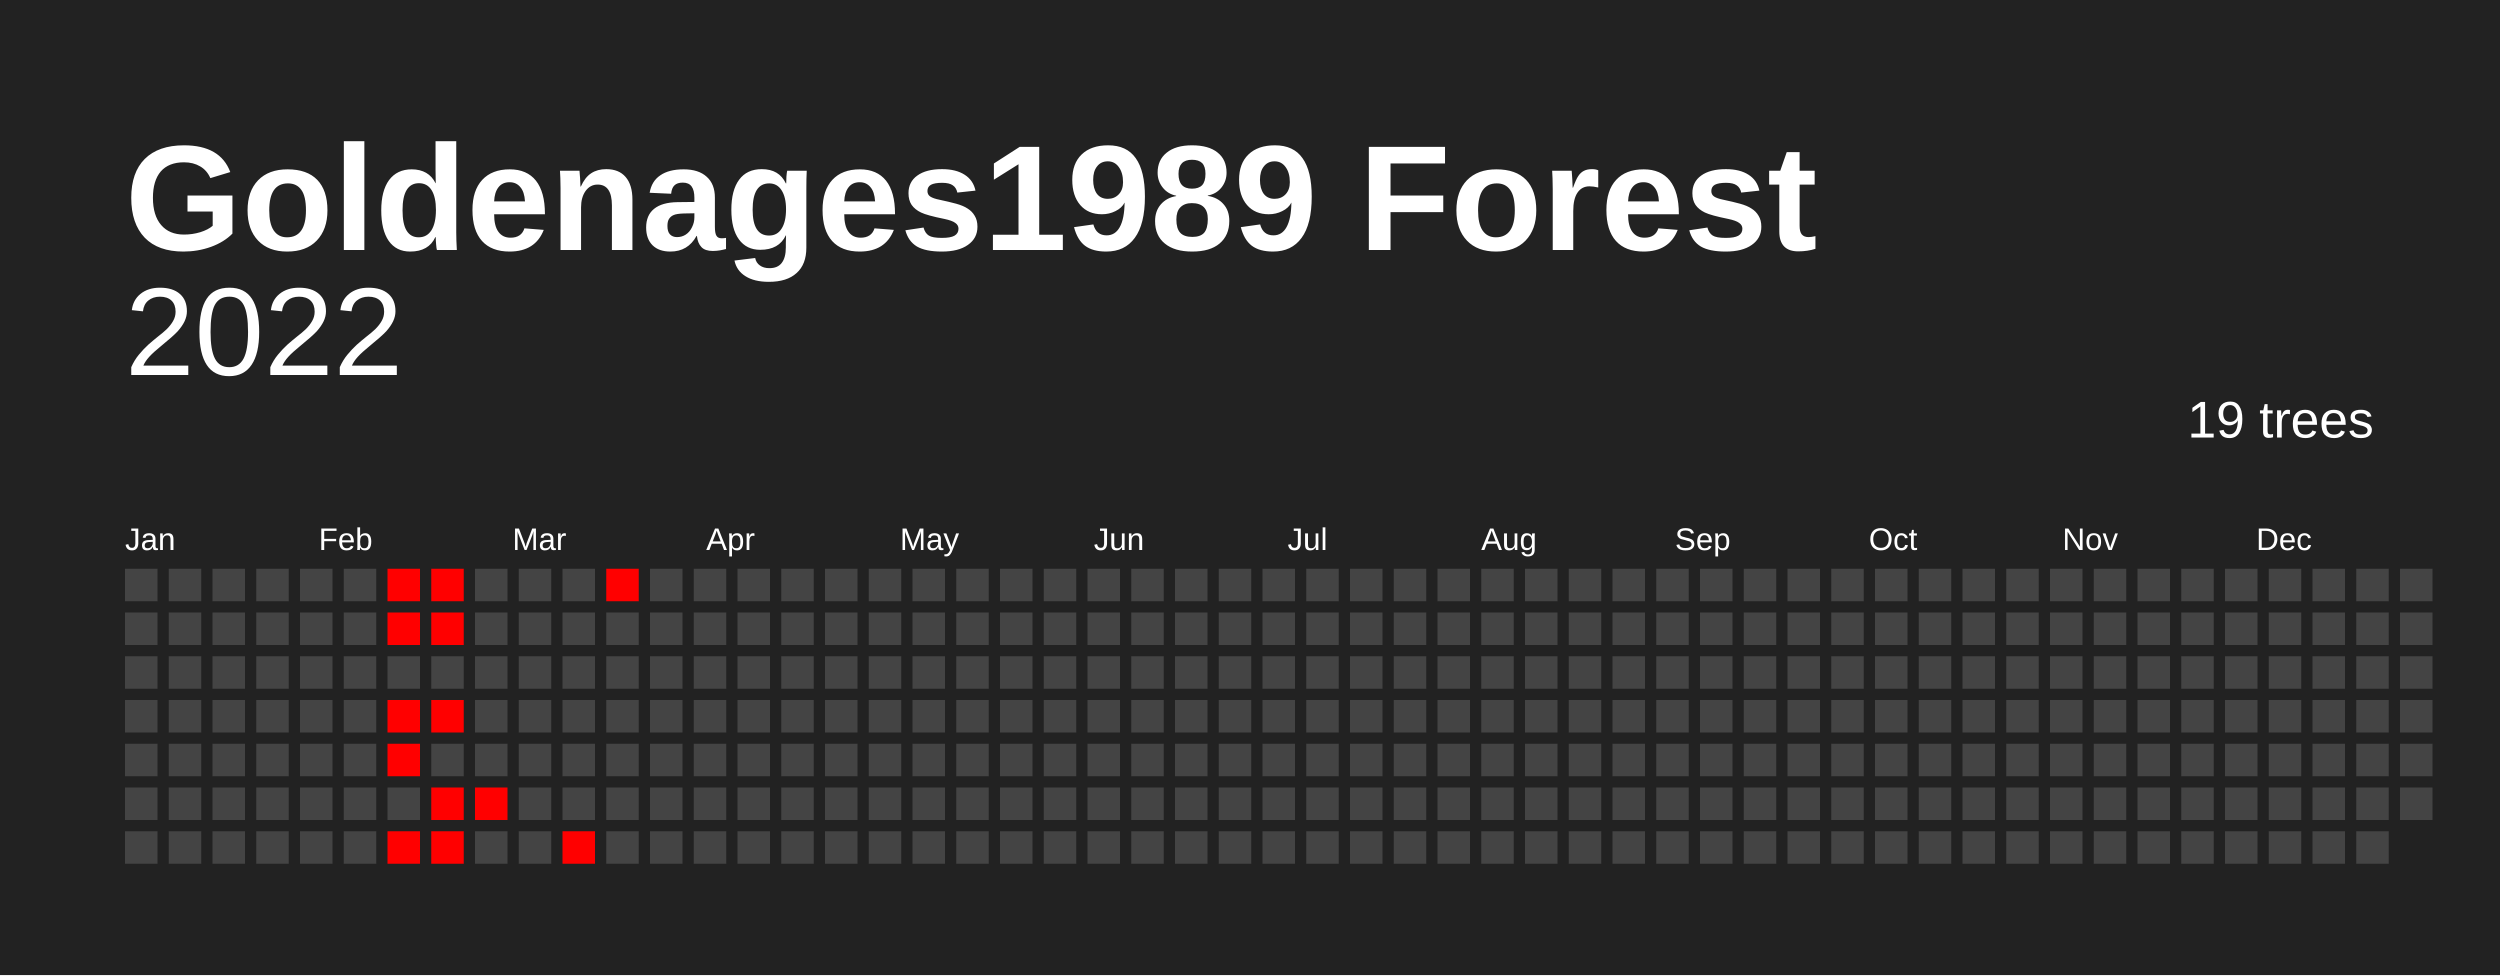
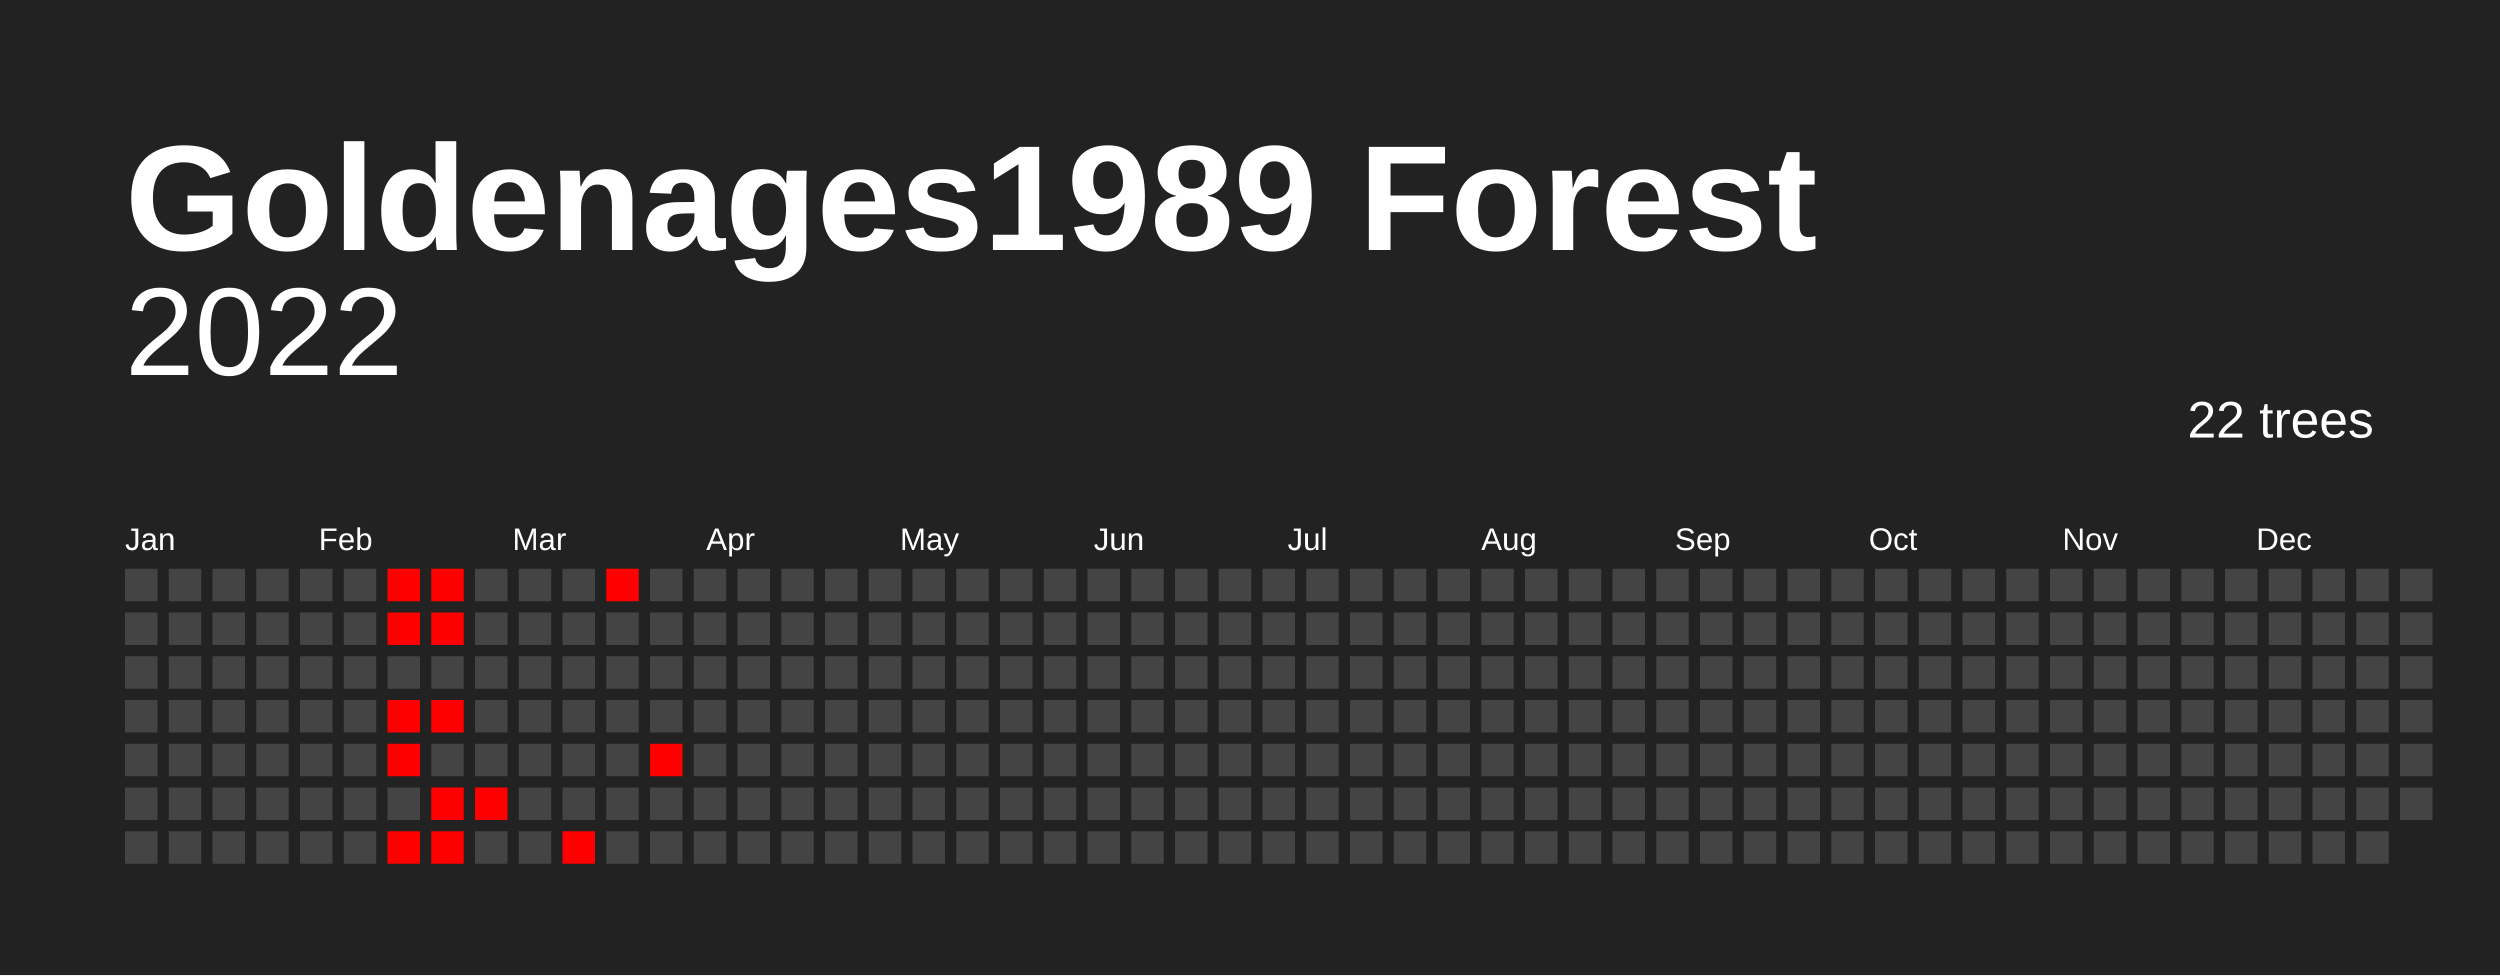
<svg xmlns="http://www.w3.org/2000/svg" baseProfile="full" height="78mm" version="1.1" viewBox="0,0,200,78" width="200mm">
  <defs />
  <rect fill="#222222" height="78" width="200" x="0" y="0" />
  <text fill="#FFFFFF" style="font-size:12px; font-family:Arial; font-weight:bold;" x="10" y="20">Goldenages1989 Forest</text>
  <text alignment-baseline="hanging" fill="#FFFFFF" style="font-size:10.0px; font-family:Arial;" x="10" y="30">2022</text>
-   <text alignment-baseline="hanging" fill="#FFFFFF" style="font-size:4.125px; font-family:Arial;" x="175" y="35">19 trees</text>
+   <text alignment-baseline="hanging" fill="#FFFFFF" style="font-size:4.125px; font-family:Arial;" x="175" y="35">22 trees</text>
  <text fill="#FFFFFF" style="font-size:2.5px; font-family:Arial" x="10.0" y="44">Jan</text>
  <text fill="#FFFFFF" style="font-size:2.5px; font-family:Arial" x="25.5" y="44">Feb</text>
  <text fill="#FFFFFF" style="font-size:2.5px; font-family:Arial" x="41.0" y="44">Mar</text>
  <text fill="#FFFFFF" style="font-size:2.5px; font-family:Arial" x="56.5" y="44">Apr</text>
  <text fill="#FFFFFF" style="font-size:2.5px; font-family:Arial" x="72.0" y="44">May</text>
  <text fill="#FFFFFF" style="font-size:2.5px; font-family:Arial" x="87.5" y="44">Jun</text>
  <text fill="#FFFFFF" style="font-size:2.5px; font-family:Arial" x="103.0" y="44">Jul</text>
  <text fill="#FFFFFF" style="font-size:2.5px; font-family:Arial" x="118.5" y="44">Aug</text>
  <text fill="#FFFFFF" style="font-size:2.5px; font-family:Arial" x="134.0" y="44">Sep</text>
  <text fill="#FFFFFF" style="font-size:2.5px; font-family:Arial" x="149.5" y="44">Oct</text>
  <text fill="#FFFFFF" style="font-size:2.5px; font-family:Arial" x="165.0" y="44">Nov</text>
  <text fill="#FFFFFF" style="font-size:2.5px; font-family:Arial" x="180.5" y="44">Dec</text>
  <rect fill="#444444" height="2.6" width="2.6" x="10.0" y="45.5" />
  <rect fill="#444444" height="2.6" width="2.6" x="10.0" y="49.0" />
  <rect fill="#444444" height="2.6" width="2.6" x="10.0" y="52.5" />
  <rect fill="#444444" height="2.6" width="2.6" x="10.0" y="56.0" />
  <rect fill="#444444" height="2.6" width="2.6" x="10.0" y="59.5" />
  <rect fill="#444444" height="2.6" width="2.6" x="10.0" y="63.0" />
  <rect fill="#444444" height="2.6" width="2.6" x="10.0" y="66.5" />
  <rect fill="#444444" height="2.6" width="2.6" x="13.5" y="45.5" />
  <rect fill="#444444" height="2.6" width="2.6" x="13.5" y="49.0" />
  <rect fill="#444444" height="2.6" width="2.6" x="13.5" y="52.5" />
  <rect fill="#444444" height="2.6" width="2.6" x="13.5" y="56.0" />
  <rect fill="#444444" height="2.6" width="2.6" x="13.5" y="59.5" />
  <rect fill="#444444" height="2.6" width="2.6" x="13.5" y="63.0" />
  <rect fill="#444444" height="2.6" width="2.6" x="13.5" y="66.5" />
  <rect fill="#444444" height="2.6" width="2.6" x="17.0" y="45.5" />
  <rect fill="#444444" height="2.6" width="2.6" x="17.0" y="49.0" />
  <rect fill="#444444" height="2.6" width="2.6" x="17.0" y="52.5" />
  <rect fill="#444444" height="2.6" width="2.6" x="17.0" y="56.0" />
  <rect fill="#444444" height="2.6" width="2.6" x="17.0" y="59.5" />
  <rect fill="#444444" height="2.6" width="2.6" x="17.0" y="63.0" />
  <rect fill="#444444" height="2.6" width="2.6" x="17.0" y="66.5" />
  <rect fill="#444444" height="2.6" width="2.6" x="20.5" y="45.5" />
  <rect fill="#444444" height="2.6" width="2.6" x="20.5" y="49.0" />
  <rect fill="#444444" height="2.6" width="2.6" x="20.5" y="52.5" />
  <rect fill="#444444" height="2.6" width="2.6" x="20.5" y="56.0" />
  <rect fill="#444444" height="2.6" width="2.6" x="20.5" y="59.5" />
  <rect fill="#444444" height="2.6" width="2.6" x="20.5" y="63.0" />
  <rect fill="#444444" height="2.6" width="2.6" x="20.5" y="66.5" />
  <rect fill="#444444" height="2.6" width="2.6" x="24.0" y="45.5" />
  <rect fill="#444444" height="2.6" width="2.6" x="24.0" y="49.0" />
  <rect fill="#444444" height="2.6" width="2.6" x="24.0" y="52.5" />
  <rect fill="#444444" height="2.6" width="2.6" x="24.0" y="56.0" />
  <rect fill="#444444" height="2.6" width="2.6" x="24.0" y="59.5" />
  <rect fill="#444444" height="2.6" width="2.6" x="24.0" y="63.0" />
  <rect fill="#444444" height="2.6" width="2.6" x="24.0" y="66.5" />
  <rect fill="#444444" height="2.6" width="2.6" x="27.5" y="45.5" />
  <rect fill="#444444" height="2.6" width="2.6" x="27.5" y="49.0" />
  <rect fill="#444444" height="2.6" width="2.6" x="27.5" y="52.5" />
  <rect fill="#444444" height="2.6" width="2.6" x="27.5" y="56.0" />
  <rect fill="#444444" height="2.6" width="2.6" x="27.5" y="59.5" />
  <rect fill="#444444" height="2.6" width="2.6" x="27.5" y="63.0" />
  <rect fill="#444444" height="2.6" width="2.6" x="27.5" y="66.5" />
  <rect fill="red" height="2.6" width="2.6" x="31.0" y="45.5" />
  <rect fill="red" height="2.6" width="2.6" x="31.0" y="49.0" />
  <rect fill="#444444" height="2.6" width="2.6" x="31.0" y="52.5" />
  <rect fill="red" height="2.6" width="2.6" x="31.0" y="56.0" />
  <rect fill="red" height="2.6" width="2.6" x="31.0" y="59.5" />
  <rect fill="#444444" height="2.6" width="2.6" x="31.0" y="63.0" />
  <rect fill="red" height="2.6" width="2.6" x="31.0" y="66.5" />
  <rect fill="red" height="2.6" width="2.6" x="34.5" y="45.5" />
  <rect fill="red" height="2.6" width="2.6" x="34.5" y="49.0" />
  <rect fill="#444444" height="2.6" width="2.6" x="34.5" y="52.5" />
  <rect fill="red" height="2.6" width="2.6" x="34.5" y="56.0" />
  <rect fill="#444444" height="2.6" width="2.6" x="34.5" y="59.5" />
  <rect fill="red" height="2.6" width="2.6" x="34.5" y="63.0" />
  <rect fill="red" height="2.6" width="2.6" x="34.5" y="66.5" />
  <rect fill="#444444" height="2.6" width="2.6" x="38.0" y="45.5" />
  <rect fill="#444444" height="2.6" width="2.6" x="38.0" y="49.0" />
  <rect fill="#444444" height="2.6" width="2.6" x="38.0" y="52.5" />
  <rect fill="#444444" height="2.6" width="2.6" x="38.0" y="56.0" />
  <rect fill="#444444" height="2.6" width="2.6" x="38.0" y="59.5" />
  <rect fill="red" height="2.6" width="2.6" x="38.0" y="63.0" />
  <rect fill="#444444" height="2.6" width="2.6" x="38.0" y="66.5" />
  <rect fill="#444444" height="2.6" width="2.6" x="41.5" y="45.5" />
  <rect fill="#444444" height="2.6" width="2.6" x="41.5" y="49.0" />
  <rect fill="#444444" height="2.6" width="2.6" x="41.5" y="52.5" />
  <rect fill="#444444" height="2.6" width="2.6" x="41.5" y="56.0" />
  <rect fill="#444444" height="2.6" width="2.6" x="41.5" y="59.5" />
  <rect fill="#444444" height="2.6" width="2.6" x="41.5" y="63.0" />
  <rect fill="#444444" height="2.6" width="2.6" x="41.5" y="66.5" />
  <rect fill="#444444" height="2.6" width="2.6" x="45.0" y="45.5" />
  <rect fill="#444444" height="2.6" width="2.6" x="45.0" y="49.0" />
  <rect fill="#444444" height="2.6" width="2.6" x="45.0" y="52.5" />
  <rect fill="#444444" height="2.6" width="2.6" x="45.0" y="56.0" />
  <rect fill="#444444" height="2.6" width="2.6" x="45.0" y="59.5" />
  <rect fill="#444444" height="2.6" width="2.6" x="45.0" y="63.0" />
  <rect fill="red" height="2.6" width="2.6" x="45.0" y="66.5" />
  <rect fill="red" height="2.6" width="2.6" x="48.5" y="45.5" />
  <rect fill="#444444" height="2.6" width="2.6" x="48.5" y="49.0" />
  <rect fill="#444444" height="2.6" width="2.6" x="48.5" y="52.5" />
  <rect fill="#444444" height="2.6" width="2.6" x="48.5" y="56.0" />
  <rect fill="#444444" height="2.6" width="2.6" x="48.5" y="59.5" />
  <rect fill="#444444" height="2.6" width="2.6" x="48.5" y="63.0" />
  <rect fill="#444444" height="2.6" width="2.6" x="48.5" y="66.5" />
  <rect fill="#444444" height="2.6" width="2.6" x="52.0" y="45.5" />
  <rect fill="#444444" height="2.6" width="2.6" x="52.0" y="49.0" />
  <rect fill="#444444" height="2.6" width="2.6" x="52.0" y="52.5" />
  <rect fill="#444444" height="2.6" width="2.6" x="52.0" y="56.0" />
-   <rect fill="#444444" height="2.6" width="2.6" x="52.0" y="59.5" />
+   <rect fill="red" height="2.6" width="2.6" x="52.0" y="59.5" />
  <rect fill="#444444" height="2.6" width="2.6" x="52.0" y="63.0" />
  <rect fill="#444444" height="2.6" width="2.6" x="52.0" y="66.5" />
  <rect fill="#444444" height="2.6" width="2.6" x="55.5" y="45.5" />
  <rect fill="#444444" height="2.6" width="2.6" x="55.5" y="49.0" />
  <rect fill="#444444" height="2.6" width="2.6" x="55.5" y="52.5" />
  <rect fill="#444444" height="2.6" width="2.6" x="55.5" y="56.0" />
  <rect fill="#444444" height="2.6" width="2.6" x="55.5" y="59.5" />
  <rect fill="#444444" height="2.6" width="2.6" x="55.5" y="63.0" />
  <rect fill="#444444" height="2.6" width="2.6" x="55.5" y="66.5" />
  <rect fill="#444444" height="2.6" width="2.6" x="59.0" y="45.5" />
  <rect fill="#444444" height="2.6" width="2.6" x="59.0" y="49.0" />
  <rect fill="#444444" height="2.6" width="2.6" x="59.0" y="52.5" />
  <rect fill="#444444" height="2.6" width="2.6" x="59.0" y="56.0" />
  <rect fill="#444444" height="2.6" width="2.6" x="59.0" y="59.5" />
  <rect fill="#444444" height="2.6" width="2.6" x="59.0" y="63.0" />
  <rect fill="#444444" height="2.6" width="2.6" x="59.0" y="66.5" />
  <rect fill="#444444" height="2.6" width="2.6" x="62.5" y="45.5" />
  <rect fill="#444444" height="2.6" width="2.6" x="62.5" y="49.0" />
  <rect fill="#444444" height="2.6" width="2.6" x="62.5" y="52.5" />
  <rect fill="#444444" height="2.6" width="2.6" x="62.5" y="56.0" />
  <rect fill="#444444" height="2.6" width="2.6" x="62.5" y="59.5" />
  <rect fill="#444444" height="2.6" width="2.6" x="62.5" y="63.0" />
  <rect fill="#444444" height="2.6" width="2.6" x="62.5" y="66.5" />
  <rect fill="#444444" height="2.6" width="2.6" x="66.0" y="45.5" />
  <rect fill="#444444" height="2.6" width="2.6" x="66.0" y="49.0" />
  <rect fill="#444444" height="2.6" width="2.6" x="66.0" y="52.5" />
  <rect fill="#444444" height="2.6" width="2.6" x="66.0" y="56.0" />
  <rect fill="#444444" height="2.6" width="2.6" x="66.0" y="59.5" />
  <rect fill="#444444" height="2.6" width="2.6" x="66.0" y="63.0" />
  <rect fill="#444444" height="2.6" width="2.6" x="66.0" y="66.5" />
  <rect fill="#444444" height="2.6" width="2.6" x="69.5" y="45.5" />
  <rect fill="#444444" height="2.6" width="2.6" x="69.5" y="49.0" />
  <rect fill="#444444" height="2.6" width="2.6" x="69.5" y="52.5" />
  <rect fill="#444444" height="2.6" width="2.6" x="69.5" y="56.0" />
  <rect fill="#444444" height="2.6" width="2.6" x="69.5" y="59.5" />
  <rect fill="#444444" height="2.6" width="2.6" x="69.5" y="63.0" />
  <rect fill="#444444" height="2.6" width="2.6" x="69.5" y="66.5" />
  <rect fill="#444444" height="2.6" width="2.6" x="73.0" y="45.5" />
  <rect fill="#444444" height="2.6" width="2.6" x="73.0" y="49.0" />
  <rect fill="#444444" height="2.6" width="2.6" x="73.0" y="52.5" />
  <rect fill="#444444" height="2.6" width="2.6" x="73.0" y="56.0" />
  <rect fill="#444444" height="2.6" width="2.6" x="73.0" y="59.5" />
  <rect fill="#444444" height="2.6" width="2.6" x="73.0" y="63.0" />
  <rect fill="#444444" height="2.6" width="2.6" x="73.0" y="66.5" />
  <rect fill="#444444" height="2.6" width="2.6" x="76.5" y="45.5" />
  <rect fill="#444444" height="2.6" width="2.6" x="76.5" y="49.0" />
  <rect fill="#444444" height="2.6" width="2.6" x="76.5" y="52.5" />
  <rect fill="#444444" height="2.6" width="2.6" x="76.5" y="56.0" />
  <rect fill="#444444" height="2.6" width="2.6" x="76.5" y="59.5" />
  <rect fill="#444444" height="2.6" width="2.6" x="76.5" y="63.0" />
  <rect fill="#444444" height="2.6" width="2.6" x="76.5" y="66.5" />
  <rect fill="#444444" height="2.6" width="2.6" x="80.0" y="45.5" />
  <rect fill="#444444" height="2.6" width="2.6" x="80.0" y="49.0" />
  <rect fill="#444444" height="2.6" width="2.6" x="80.0" y="52.5" />
  <rect fill="#444444" height="2.6" width="2.6" x="80.0" y="56.0" />
  <rect fill="#444444" height="2.6" width="2.6" x="80.0" y="59.5" />
  <rect fill="#444444" height="2.6" width="2.6" x="80.0" y="63.0" />
  <rect fill="#444444" height="2.6" width="2.6" x="80.0" y="66.5" />
  <rect fill="#444444" height="2.6" width="2.6" x="83.5" y="45.5" />
  <rect fill="#444444" height="2.6" width="2.6" x="83.5" y="49.0" />
  <rect fill="#444444" height="2.6" width="2.6" x="83.5" y="52.5" />
  <rect fill="#444444" height="2.6" width="2.6" x="83.5" y="56.0" />
  <rect fill="#444444" height="2.6" width="2.6" x="83.5" y="59.5" />
  <rect fill="#444444" height="2.6" width="2.6" x="83.5" y="63.0" />
  <rect fill="#444444" height="2.6" width="2.6" x="83.5" y="66.5" />
  <rect fill="#444444" height="2.6" width="2.6" x="87.0" y="45.5" />
  <rect fill="#444444" height="2.6" width="2.6" x="87.0" y="49.0" />
  <rect fill="#444444" height="2.6" width="2.6" x="87.0" y="52.5" />
  <rect fill="#444444" height="2.6" width="2.6" x="87.0" y="56.0" />
  <rect fill="#444444" height="2.6" width="2.6" x="87.0" y="59.5" />
  <rect fill="#444444" height="2.6" width="2.6" x="87.0" y="63.0" />
  <rect fill="#444444" height="2.6" width="2.6" x="87.0" y="66.5" />
  <rect fill="#444444" height="2.6" width="2.6" x="90.5" y="45.5" />
  <rect fill="#444444" height="2.6" width="2.6" x="90.5" y="49.0" />
  <rect fill="#444444" height="2.6" width="2.6" x="90.5" y="52.5" />
  <rect fill="#444444" height="2.6" width="2.6" x="90.5" y="56.0" />
  <rect fill="#444444" height="2.6" width="2.6" x="90.5" y="59.5" />
  <rect fill="#444444" height="2.6" width="2.6" x="90.5" y="63.0" />
  <rect fill="#444444" height="2.6" width="2.6" x="90.5" y="66.5" />
  <rect fill="#444444" height="2.6" width="2.6" x="94.0" y="45.5" />
  <rect fill="#444444" height="2.6" width="2.6" x="94.0" y="49.0" />
  <rect fill="#444444" height="2.6" width="2.6" x="94.0" y="52.5" />
  <rect fill="#444444" height="2.6" width="2.6" x="94.0" y="56.0" />
  <rect fill="#444444" height="2.6" width="2.6" x="94.0" y="59.5" />
  <rect fill="#444444" height="2.6" width="2.6" x="94.0" y="63.0" />
  <rect fill="#444444" height="2.6" width="2.6" x="94.0" y="66.5" />
  <rect fill="#444444" height="2.6" width="2.6" x="97.5" y="45.5" />
  <rect fill="#444444" height="2.6" width="2.6" x="97.5" y="49.0" />
  <rect fill="#444444" height="2.6" width="2.6" x="97.5" y="52.5" />
  <rect fill="#444444" height="2.6" width="2.6" x="97.5" y="56.0" />
  <rect fill="#444444" height="2.6" width="2.6" x="97.5" y="59.5" />
  <rect fill="#444444" height="2.6" width="2.6" x="97.5" y="63.0" />
  <rect fill="#444444" height="2.6" width="2.6" x="97.5" y="66.5" />
  <rect fill="#444444" height="2.6" width="2.6" x="101.0" y="45.5" />
  <rect fill="#444444" height="2.6" width="2.6" x="101.0" y="49.0" />
  <rect fill="#444444" height="2.6" width="2.6" x="101.0" y="52.5" />
  <rect fill="#444444" height="2.6" width="2.6" x="101.0" y="56.0" />
  <rect fill="#444444" height="2.6" width="2.6" x="101.0" y="59.5" />
  <rect fill="#444444" height="2.6" width="2.6" x="101.0" y="63.0" />
  <rect fill="#444444" height="2.6" width="2.6" x="101.0" y="66.5" />
  <rect fill="#444444" height="2.6" width="2.6" x="104.5" y="45.5" />
  <rect fill="#444444" height="2.6" width="2.6" x="104.5" y="49.0" />
  <rect fill="#444444" height="2.6" width="2.6" x="104.5" y="52.5" />
  <rect fill="#444444" height="2.6" width="2.6" x="104.5" y="56.0" />
  <rect fill="#444444" height="2.6" width="2.6" x="104.5" y="59.5" />
  <rect fill="#444444" height="2.6" width="2.6" x="104.5" y="63.0" />
  <rect fill="#444444" height="2.6" width="2.6" x="104.5" y="66.5" />
  <rect fill="#444444" height="2.6" width="2.6" x="108.0" y="45.5" />
  <rect fill="#444444" height="2.6" width="2.6" x="108.0" y="49.0" />
  <rect fill="#444444" height="2.6" width="2.6" x="108.0" y="52.5" />
  <rect fill="#444444" height="2.6" width="2.6" x="108.0" y="56.0" />
  <rect fill="#444444" height="2.6" width="2.6" x="108.0" y="59.5" />
  <rect fill="#444444" height="2.6" width="2.6" x="108.0" y="63.0" />
  <rect fill="#444444" height="2.6" width="2.6" x="108.0" y="66.5" />
  <rect fill="#444444" height="2.6" width="2.6" x="111.5" y="45.5" />
  <rect fill="#444444" height="2.6" width="2.6" x="111.5" y="49.0" />
  <rect fill="#444444" height="2.6" width="2.6" x="111.5" y="52.5" />
  <rect fill="#444444" height="2.6" width="2.6" x="111.5" y="56.0" />
  <rect fill="#444444" height="2.6" width="2.6" x="111.5" y="59.5" />
  <rect fill="#444444" height="2.6" width="2.6" x="111.5" y="63.0" />
  <rect fill="#444444" height="2.6" width="2.6" x="111.5" y="66.5" />
  <rect fill="#444444" height="2.6" width="2.6" x="115.0" y="45.5" />
  <rect fill="#444444" height="2.6" width="2.6" x="115.0" y="49.0" />
  <rect fill="#444444" height="2.6" width="2.6" x="115.0" y="52.5" />
  <rect fill="#444444" height="2.6" width="2.6" x="115.0" y="56.0" />
  <rect fill="#444444" height="2.6" width="2.6" x="115.0" y="59.5" />
  <rect fill="#444444" height="2.6" width="2.6" x="115.0" y="63.0" />
  <rect fill="#444444" height="2.6" width="2.6" x="115.0" y="66.5" />
  <rect fill="#444444" height="2.6" width="2.6" x="118.5" y="45.5" />
  <rect fill="#444444" height="2.6" width="2.6" x="118.5" y="49.0" />
  <rect fill="#444444" height="2.6" width="2.6" x="118.5" y="52.5" />
  <rect fill="#444444" height="2.6" width="2.6" x="118.5" y="56.0" />
  <rect fill="#444444" height="2.6" width="2.6" x="118.5" y="59.5" />
  <rect fill="#444444" height="2.6" width="2.6" x="118.5" y="63.0" />
  <rect fill="#444444" height="2.6" width="2.6" x="118.5" y="66.5" />
  <rect fill="#444444" height="2.6" width="2.6" x="122.0" y="45.5" />
  <rect fill="#444444" height="2.6" width="2.6" x="122.0" y="49.0" />
  <rect fill="#444444" height="2.6" width="2.6" x="122.0" y="52.5" />
  <rect fill="#444444" height="2.6" width="2.6" x="122.0" y="56.0" />
  <rect fill="#444444" height="2.6" width="2.6" x="122.0" y="59.5" />
  <rect fill="#444444" height="2.6" width="2.6" x="122.0" y="63.0" />
  <rect fill="#444444" height="2.6" width="2.6" x="122.0" y="66.5" />
  <rect fill="#444444" height="2.6" width="2.6" x="125.5" y="45.5" />
  <rect fill="#444444" height="2.6" width="2.6" x="125.5" y="49.0" />
  <rect fill="#444444" height="2.6" width="2.6" x="125.5" y="52.5" />
  <rect fill="#444444" height="2.6" width="2.6" x="125.5" y="56.0" />
  <rect fill="#444444" height="2.6" width="2.6" x="125.5" y="59.5" />
  <rect fill="#444444" height="2.6" width="2.6" x="125.5" y="63.0" />
  <rect fill="#444444" height="2.6" width="2.6" x="125.5" y="66.5" />
  <rect fill="#444444" height="2.6" width="2.6" x="129.0" y="45.5" />
  <rect fill="#444444" height="2.6" width="2.6" x="129.0" y="49.0" />
  <rect fill="#444444" height="2.6" width="2.6" x="129.0" y="52.5" />
  <rect fill="#444444" height="2.6" width="2.6" x="129.0" y="56.0" />
  <rect fill="#444444" height="2.6" width="2.6" x="129.0" y="59.5" />
  <rect fill="#444444" height="2.6" width="2.6" x="129.0" y="63.0" />
  <rect fill="#444444" height="2.6" width="2.6" x="129.0" y="66.5" />
  <rect fill="#444444" height="2.6" width="2.6" x="132.5" y="45.5" />
  <rect fill="#444444" height="2.6" width="2.6" x="132.5" y="49.0" />
  <rect fill="#444444" height="2.6" width="2.6" x="132.5" y="52.5" />
  <rect fill="#444444" height="2.6" width="2.6" x="132.5" y="56.0" />
  <rect fill="#444444" height="2.6" width="2.6" x="132.5" y="59.5" />
  <rect fill="#444444" height="2.6" width="2.6" x="132.5" y="63.0" />
  <rect fill="#444444" height="2.6" width="2.6" x="132.5" y="66.5" />
  <rect fill="#444444" height="2.6" width="2.6" x="136.0" y="45.5" />
  <rect fill="#444444" height="2.6" width="2.6" x="136.0" y="49.0" />
  <rect fill="#444444" height="2.6" width="2.6" x="136.0" y="52.5" />
  <rect fill="#444444" height="2.6" width="2.6" x="136.0" y="56.0" />
  <rect fill="#444444" height="2.6" width="2.6" x="136.0" y="59.5" />
  <rect fill="#444444" height="2.6" width="2.6" x="136.0" y="63.0" />
  <rect fill="#444444" height="2.6" width="2.6" x="136.0" y="66.5" />
  <rect fill="#444444" height="2.6" width="2.6" x="139.5" y="45.5" />
  <rect fill="#444444" height="2.6" width="2.6" x="139.5" y="49.0" />
  <rect fill="#444444" height="2.6" width="2.6" x="139.5" y="52.5" />
  <rect fill="#444444" height="2.6" width="2.6" x="139.5" y="56.0" />
  <rect fill="#444444" height="2.6" width="2.6" x="139.5" y="59.5" />
  <rect fill="#444444" height="2.6" width="2.6" x="139.5" y="63.0" />
  <rect fill="#444444" height="2.6" width="2.6" x="139.5" y="66.5" />
  <rect fill="#444444" height="2.6" width="2.6" x="143.0" y="45.5" />
  <rect fill="#444444" height="2.6" width="2.6" x="143.0" y="49.0" />
  <rect fill="#444444" height="2.6" width="2.6" x="143.0" y="52.5" />
  <rect fill="#444444" height="2.6" width="2.6" x="143.0" y="56.0" />
  <rect fill="#444444" height="2.6" width="2.6" x="143.0" y="59.5" />
  <rect fill="#444444" height="2.6" width="2.6" x="143.0" y="63.0" />
  <rect fill="#444444" height="2.6" width="2.6" x="143.0" y="66.5" />
  <rect fill="#444444" height="2.6" width="2.6" x="146.5" y="45.5" />
  <rect fill="#444444" height="2.6" width="2.6" x="146.5" y="49.0" />
  <rect fill="#444444" height="2.6" width="2.6" x="146.5" y="52.5" />
  <rect fill="#444444" height="2.6" width="2.6" x="146.5" y="56.0" />
  <rect fill="#444444" height="2.6" width="2.6" x="146.5" y="59.5" />
  <rect fill="#444444" height="2.6" width="2.6" x="146.5" y="63.0" />
  <rect fill="#444444" height="2.6" width="2.6" x="146.5" y="66.5" />
  <rect fill="#444444" height="2.6" width="2.6" x="150.0" y="45.5" />
  <rect fill="#444444" height="2.6" width="2.6" x="150.0" y="49.0" />
  <rect fill="#444444" height="2.6" width="2.6" x="150.0" y="52.5" />
  <rect fill="#444444" height="2.6" width="2.6" x="150.0" y="56.0" />
  <rect fill="#444444" height="2.6" width="2.6" x="150.0" y="59.5" />
  <rect fill="#444444" height="2.6" width="2.6" x="150.0" y="63.0" />
  <rect fill="#444444" height="2.6" width="2.6" x="150.0" y="66.5" />
  <rect fill="#444444" height="2.6" width="2.6" x="153.5" y="45.5" />
  <rect fill="#444444" height="2.6" width="2.6" x="153.5" y="49.0" />
  <rect fill="#444444" height="2.6" width="2.6" x="153.5" y="52.5" />
  <rect fill="#444444" height="2.6" width="2.6" x="153.5" y="56.0" />
  <rect fill="#444444" height="2.6" width="2.6" x="153.5" y="59.5" />
  <rect fill="#444444" height="2.6" width="2.6" x="153.5" y="63.0" />
  <rect fill="#444444" height="2.6" width="2.6" x="153.5" y="66.5" />
  <rect fill="#444444" height="2.6" width="2.6" x="157.0" y="45.5" />
  <rect fill="#444444" height="2.6" width="2.6" x="157.0" y="49.0" />
  <rect fill="#444444" height="2.6" width="2.6" x="157.0" y="52.5" />
  <rect fill="#444444" height="2.6" width="2.6" x="157.0" y="56.0" />
  <rect fill="#444444" height="2.6" width="2.6" x="157.0" y="59.5" />
  <rect fill="#444444" height="2.6" width="2.6" x="157.0" y="63.0" />
  <rect fill="#444444" height="2.6" width="2.6" x="157.0" y="66.5" />
  <rect fill="#444444" height="2.6" width="2.6" x="160.5" y="45.5" />
  <rect fill="#444444" height="2.6" width="2.6" x="160.5" y="49.0" />
  <rect fill="#444444" height="2.6" width="2.6" x="160.5" y="52.5" />
  <rect fill="#444444" height="2.6" width="2.6" x="160.5" y="56.0" />
  <rect fill="#444444" height="2.6" width="2.6" x="160.5" y="59.5" />
  <rect fill="#444444" height="2.6" width="2.6" x="160.5" y="63.0" />
  <rect fill="#444444" height="2.6" width="2.6" x="160.5" y="66.5" />
  <rect fill="#444444" height="2.6" width="2.6" x="164.0" y="45.5" />
  <rect fill="#444444" height="2.6" width="2.6" x="164.0" y="49.0" />
  <rect fill="#444444" height="2.6" width="2.6" x="164.0" y="52.5" />
  <rect fill="#444444" height="2.6" width="2.6" x="164.0" y="56.0" />
  <rect fill="#444444" height="2.6" width="2.6" x="164.0" y="59.5" />
  <rect fill="#444444" height="2.6" width="2.6" x="164.0" y="63.0" />
  <rect fill="#444444" height="2.6" width="2.6" x="164.0" y="66.5" />
  <rect fill="#444444" height="2.6" width="2.6" x="167.5" y="45.5" />
  <rect fill="#444444" height="2.6" width="2.6" x="167.5" y="49.0" />
  <rect fill="#444444" height="2.6" width="2.6" x="167.5" y="52.5" />
  <rect fill="#444444" height="2.6" width="2.6" x="167.5" y="56.0" />
  <rect fill="#444444" height="2.6" width="2.6" x="167.5" y="59.5" />
  <rect fill="#444444" height="2.6" width="2.6" x="167.5" y="63.0" />
  <rect fill="#444444" height="2.6" width="2.6" x="167.5" y="66.5" />
  <rect fill="#444444" height="2.6" width="2.6" x="171.0" y="45.5" />
  <rect fill="#444444" height="2.6" width="2.6" x="171.0" y="49.0" />
  <rect fill="#444444" height="2.6" width="2.6" x="171.0" y="52.5" />
  <rect fill="#444444" height="2.6" width="2.6" x="171.0" y="56.0" />
  <rect fill="#444444" height="2.6" width="2.6" x="171.0" y="59.5" />
  <rect fill="#444444" height="2.6" width="2.6" x="171.0" y="63.0" />
  <rect fill="#444444" height="2.6" width="2.6" x="171.0" y="66.5" />
  <rect fill="#444444" height="2.6" width="2.6" x="174.5" y="45.5" />
  <rect fill="#444444" height="2.6" width="2.6" x="174.5" y="49.0" />
  <rect fill="#444444" height="2.6" width="2.6" x="174.5" y="52.5" />
  <rect fill="#444444" height="2.6" width="2.6" x="174.5" y="56.0" />
  <rect fill="#444444" height="2.6" width="2.6" x="174.5" y="59.5" />
  <rect fill="#444444" height="2.6" width="2.6" x="174.5" y="63.0" />
  <rect fill="#444444" height="2.6" width="2.6" x="174.5" y="66.5" />
  <rect fill="#444444" height="2.6" width="2.6" x="178.0" y="45.5" />
  <rect fill="#444444" height="2.6" width="2.6" x="178.0" y="49.0" />
  <rect fill="#444444" height="2.6" width="2.6" x="178.0" y="52.5" />
  <rect fill="#444444" height="2.6" width="2.6" x="178.0" y="56.0" />
  <rect fill="#444444" height="2.6" width="2.6" x="178.0" y="59.5" />
  <rect fill="#444444" height="2.6" width="2.6" x="178.0" y="63.0" />
  <rect fill="#444444" height="2.6" width="2.6" x="178.0" y="66.5" />
  <rect fill="#444444" height="2.6" width="2.6" x="181.5" y="45.5" />
  <rect fill="#444444" height="2.6" width="2.6" x="181.5" y="49.0" />
  <rect fill="#444444" height="2.6" width="2.6" x="181.5" y="52.5" />
  <rect fill="#444444" height="2.6" width="2.6" x="181.5" y="56.0" />
  <rect fill="#444444" height="2.6" width="2.6" x="181.5" y="59.5" />
  <rect fill="#444444" height="2.6" width="2.6" x="181.5" y="63.0" />
  <rect fill="#444444" height="2.6" width="2.6" x="181.5" y="66.5" />
  <rect fill="#444444" height="2.6" width="2.6" x="185.0" y="45.5" />
  <rect fill="#444444" height="2.6" width="2.6" x="185.0" y="49.0" />
  <rect fill="#444444" height="2.6" width="2.6" x="185.0" y="52.5" />
  <rect fill="#444444" height="2.6" width="2.6" x="185.0" y="56.0" />
  <rect fill="#444444" height="2.6" width="2.6" x="185.0" y="59.5" />
  <rect fill="#444444" height="2.6" width="2.6" x="185.0" y="63.0" />
  <rect fill="#444444" height="2.6" width="2.6" x="185.0" y="66.5" />
  <rect fill="#444444" height="2.6" width="2.6" x="188.5" y="45.5" />
  <rect fill="#444444" height="2.6" width="2.6" x="188.5" y="49.0" />
  <rect fill="#444444" height="2.6" width="2.6" x="188.5" y="52.5" />
  <rect fill="#444444" height="2.6" width="2.6" x="188.5" y="56.0" />
  <rect fill="#444444" height="2.6" width="2.6" x="188.5" y="59.5" />
  <rect fill="#444444" height="2.6" width="2.6" x="188.5" y="63.0" />
  <rect fill="#444444" height="2.6" width="2.6" x="188.5" y="66.5" />
  <rect fill="#444444" height="2.6" width="2.6" x="192.0" y="45.5" />
  <rect fill="#444444" height="2.6" width="2.6" x="192.0" y="49.0" />
  <rect fill="#444444" height="2.6" width="2.6" x="192.0" y="52.5" />
  <rect fill="#444444" height="2.6" width="2.6" x="192.0" y="56.0" />
  <rect fill="#444444" height="2.6" width="2.6" x="192.0" y="59.5" />
  <rect fill="#444444" height="2.6" width="2.6" x="192.0" y="63.0" />
</svg>
